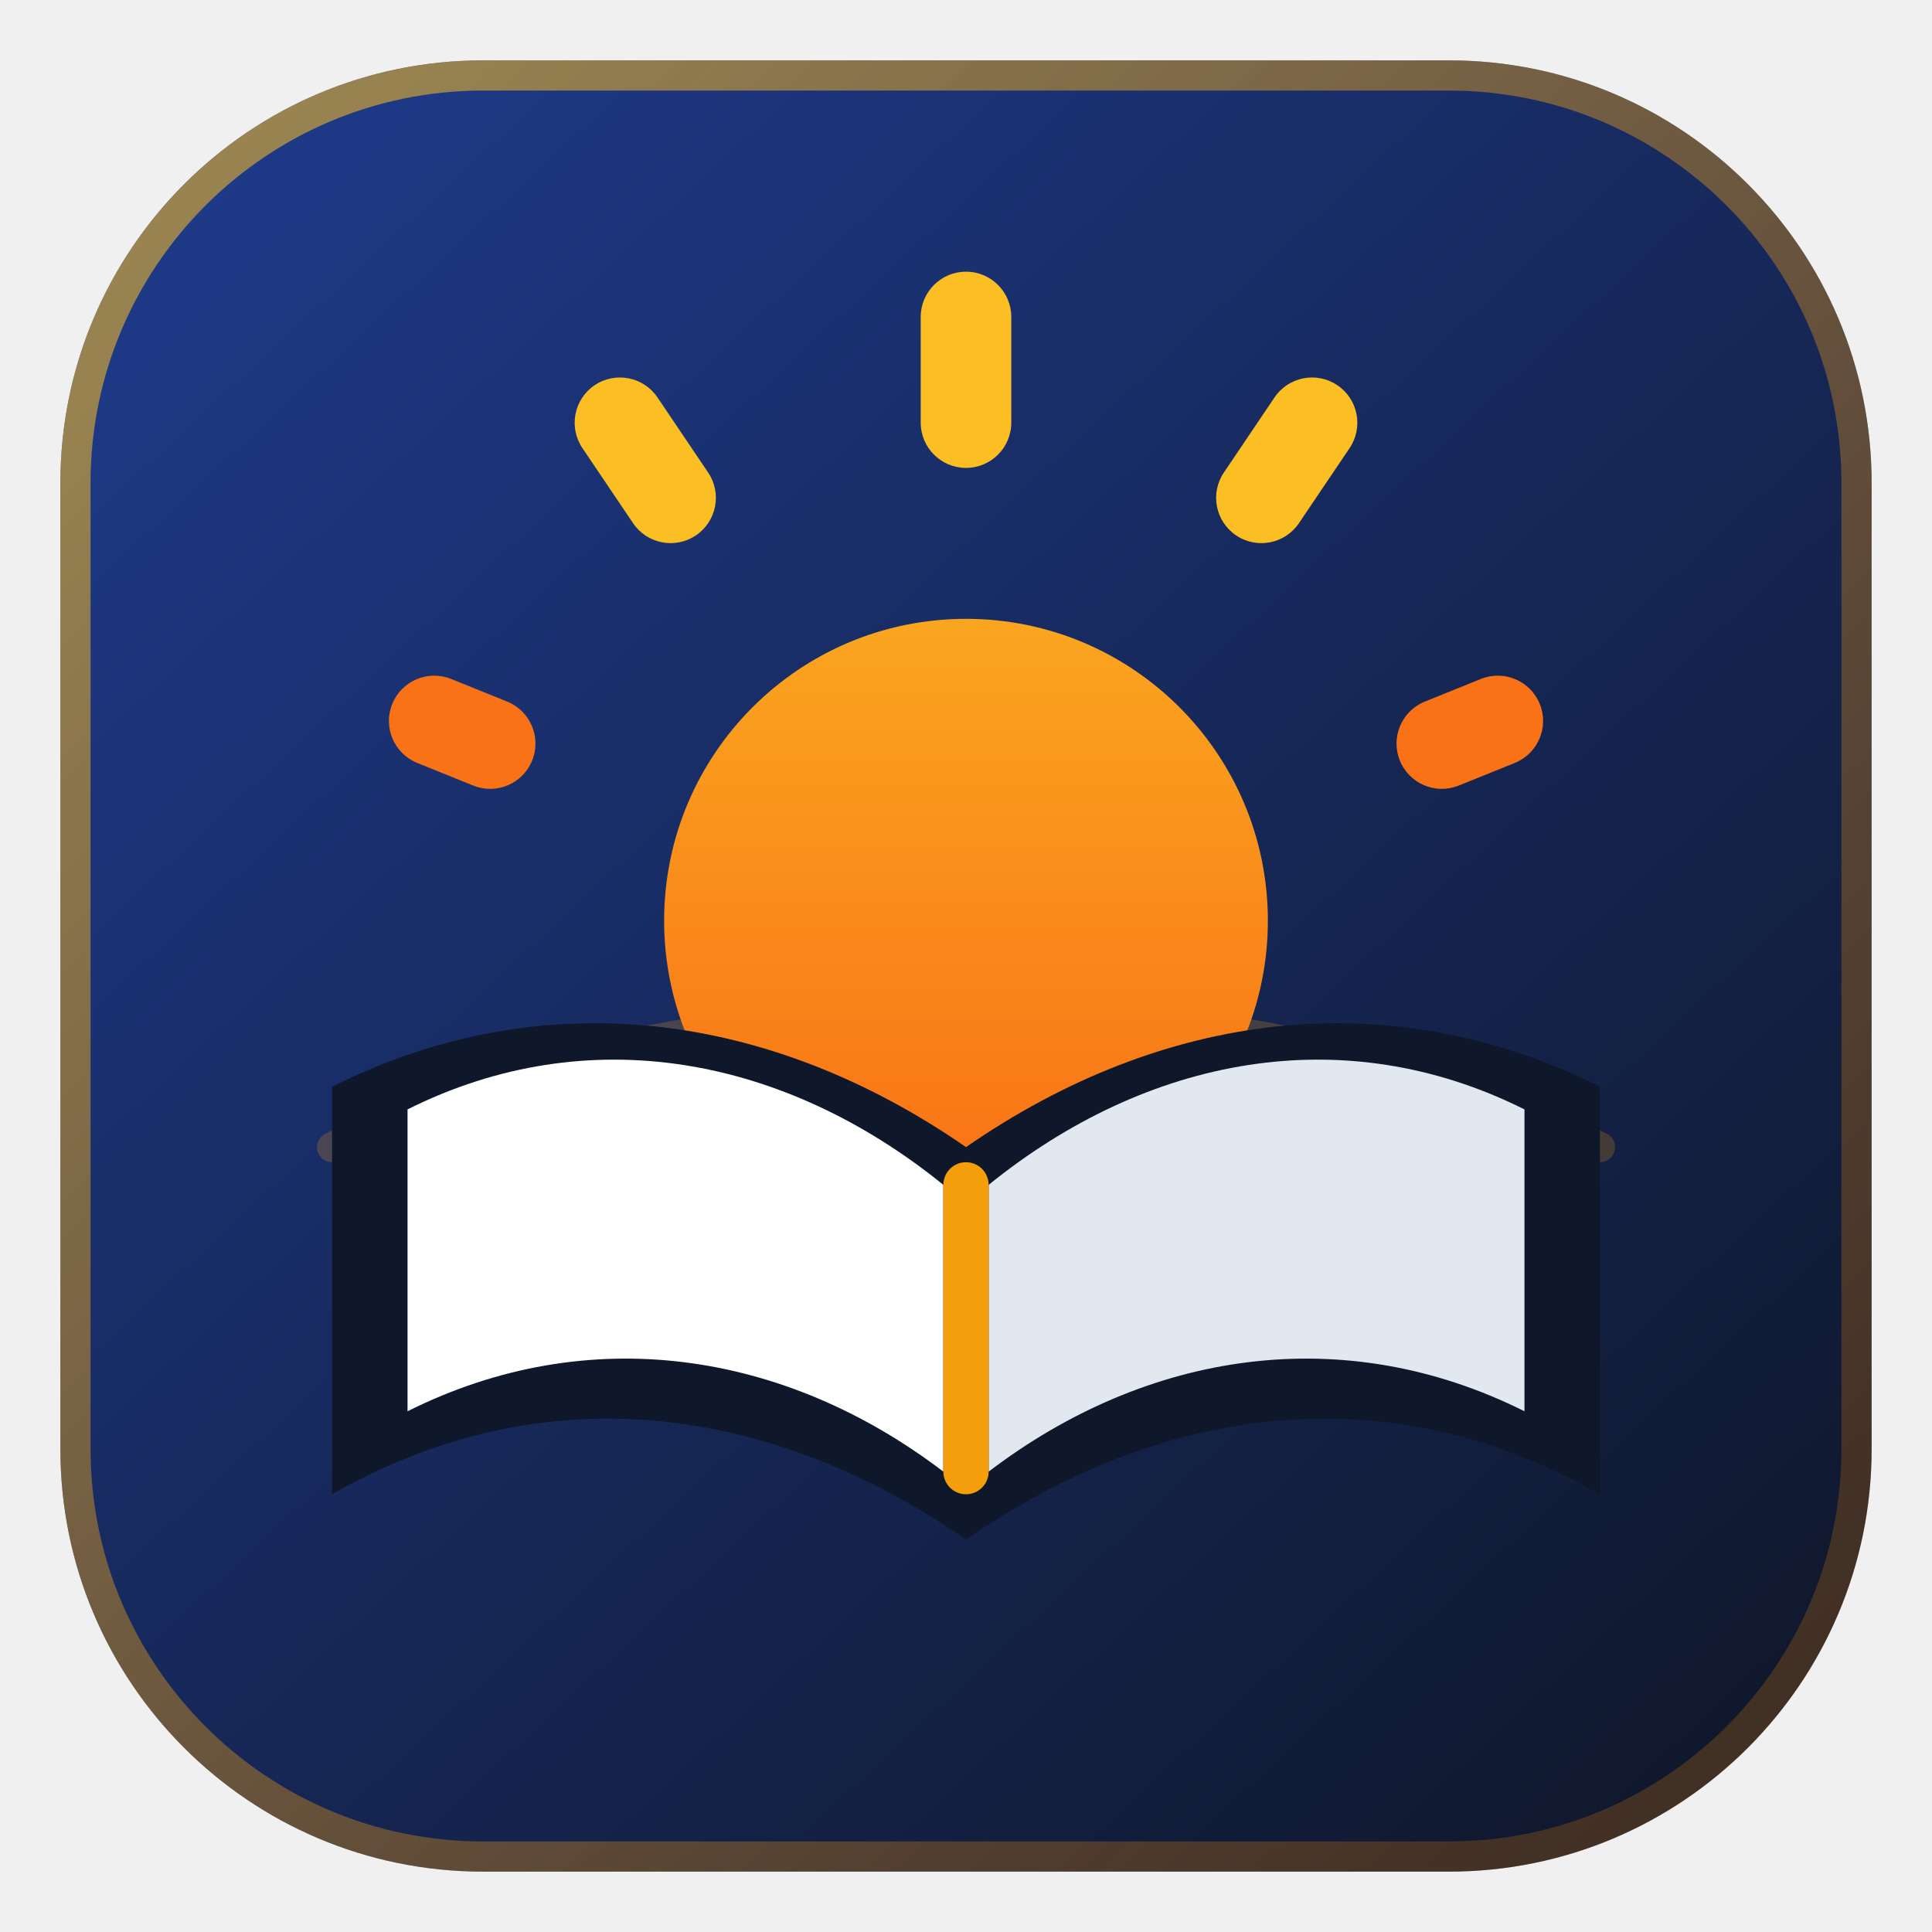
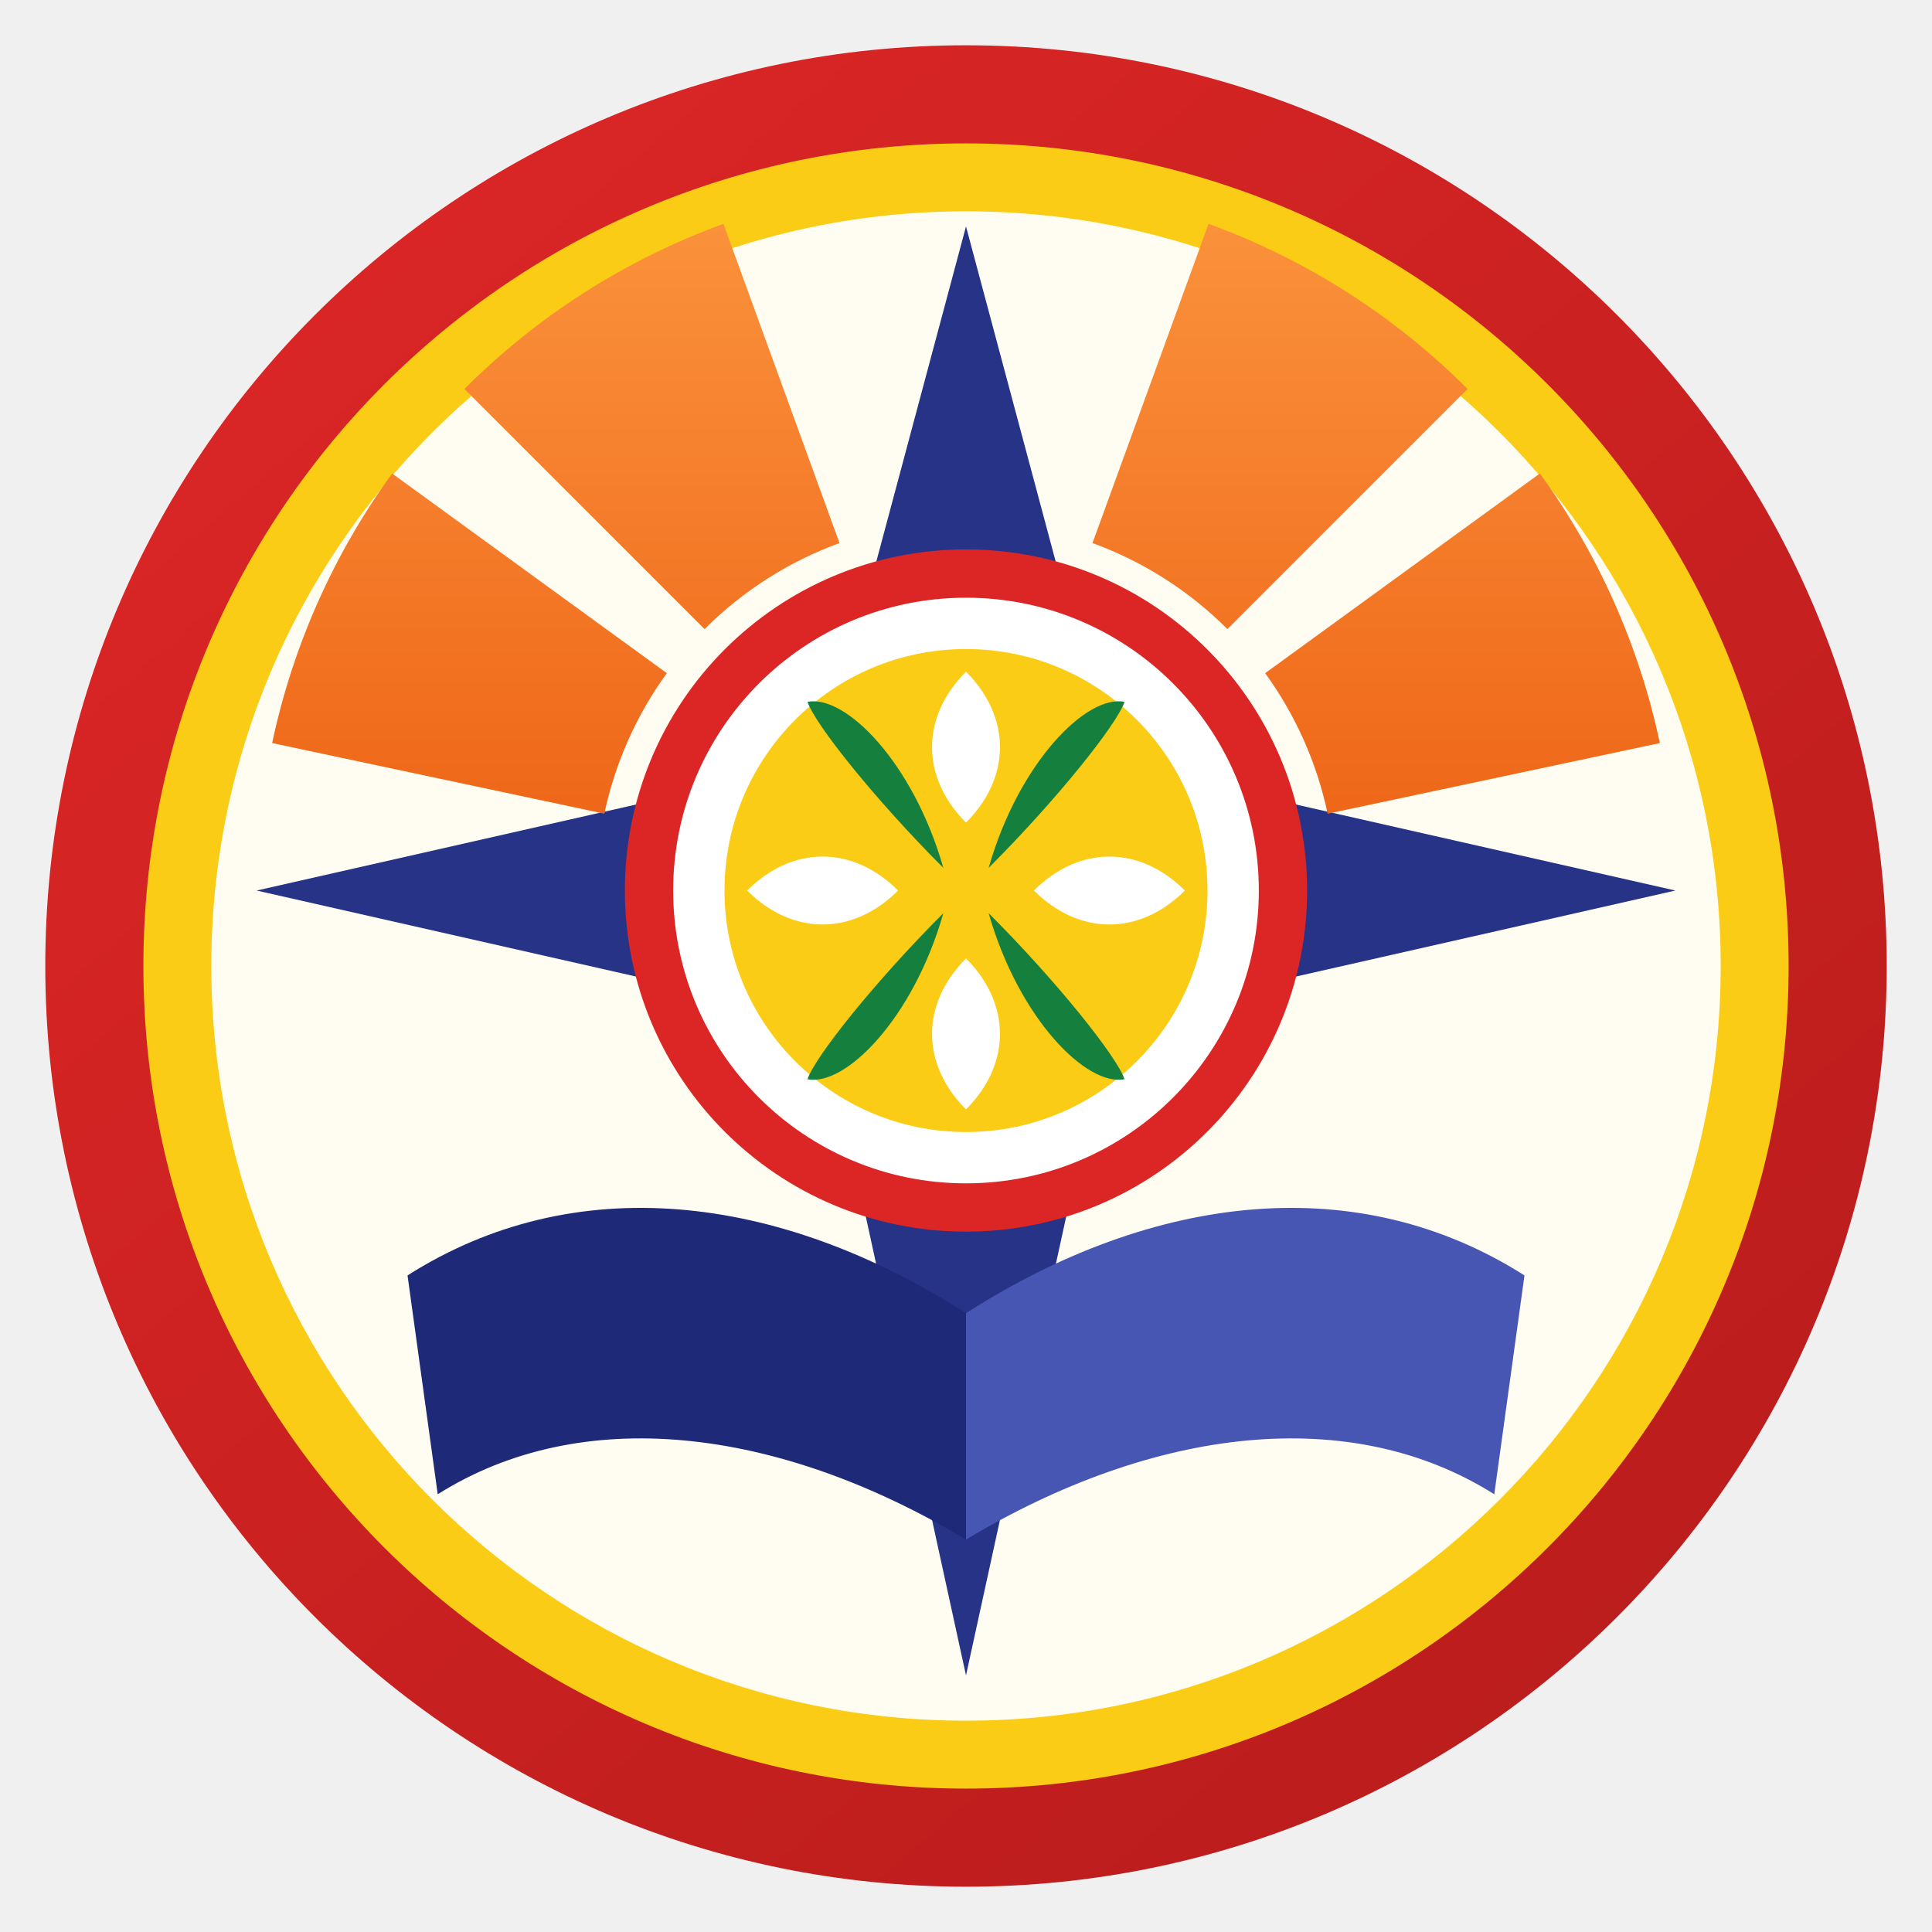
<svg xmlns="http://www.w3.org/2000/svg" viewBox="0 0 128 128" width="128" height="128" fill="none">
  <defs>
-     <linearGradient id="unpam-navy" x1="12" y1="8" x2="116" y2="120" gradientUnits="userSpaceOnUse">
-       <stop offset="0%" stop-color="#1E3A8A" />
-       <stop offset="100%" stop-color="#0F172A" />
+     <linearGradient id="unpam-red" x1="16" y1="8" x2="112" y2="120" gradientUnits="userSpaceOnUse">
+       <stop offset="0%" stop-color="#DC2626" />
+       <stop offset="100%" stop-color="#B91C1C" />
    </linearGradient>
-     <linearGradient id="mentari-sun" x1="64" y1="22" x2="64" y2="78" gradientUnits="userSpaceOnUse">
-       <stop offset="0%" stop-color="#FBBF24" />
-       <stop offset="100%" stop-color="#F97316" />
-     </linearGradient>
-     <linearGradient id="gold-trim" x1="16" y1="16" x2="112" y2="112" gradientUnits="userSpaceOnUse">
-       <stop offset="0%" stop-color="#FBBF24" stop-opacity="0.55" />
-       <stop offset="100%" stop-color="#D97706" stop-opacity="0.25" />
+     <linearGradient id="mentari-orange" x1="64" y1="14" x2="64" y2="68" gradientUnits="userSpaceOnUse">
+       <stop offset="0%" stop-color="#FB923C" />
+       <stop offset="100%" stop-color="#EA580C" />
    </linearGradient>
  </defs>
-   <rect x="4" y="4" width="120" height="120" rx="28" fill="url(#unpam-navy)" />
-   <rect x="5" y="5" width="118" height="118" rx="27" stroke="url(#gold-trim)" stroke-width="2" />
-   <path d="M22 76C34 70 48 67 64 67C80 67 94 70 106 76" stroke="#F59E0B" stroke-opacity="0.22" stroke-width="2" stroke-linecap="round" />
-   <rect x="61" y="18" width="6" height="13" rx="3" fill="#FBBF24" />
-   <rect x="61" y="18" width="6" height="12" rx="3" fill="#FBBF24" transform="rotate(-34 64 62)" />
-   <rect x="61" y="18" width="6" height="12" rx="3" fill="#FBBF24" transform="rotate(34 64 62)" />
-   <rect x="61" y="21" width="6" height="10" rx="3" fill="#F97316" transform="rotate(-68 64 62)" />
-   <rect x="61" y="21" width="6" height="10" rx="3" fill="#F97316" transform="rotate(68 64 62)" />
-   <circle cx="64" cy="61" r="20" fill="url(#mentari-sun)" />
-   <path d="M22 72C36 65 51 67 64 76C77 67 92 65 106 72V99C92 91 77 93 64 102C51 93 36 91 22 99V72Z" fill="#0F172A" />
-   <path d="M27 73.5C39 67.5 52 70 62.5 78.5V97.5C52 89.5 39 87.5 27 93.5V73.5Z" fill="#FFFFFF" />
-   <path d="M101 73.5C89 67.5 76 70 65.5 78.5V97.5C76 89.5 89 87.5 101 93.5V73.5Z" fill="#E2E8F0" />
-   <rect x="62.5" y="77" width="3" height="22" rx="1.5" fill="#F59E0B" />
+   <circle cx="64" cy="64" r="61" fill="url(#unpam-red)" />
+   <circle cx="64" cy="64" r="54.5" fill="#FACC15" />
+   <circle cx="64" cy="64" r="50" fill="#FFFDF2" />
+   <path d="M64 15L73.5 50.5L111 59L73.5 67.5L64 111L54.5 67.5L17 59L54.5 50.5Z" fill="#263386" />
+   <g fill="url(#mentari-orange)">
+     <path d="M18.03 49.23 A47 47 0 0 1 25.98 31.37 L44.18 44.60 A24.5 24.5 0 0 0 40.04 53.91 Z" />
+     <path d="M30.77 25.77 A47 47 0 0 1 47.93 14.83 L55.62 35.98 A24.5 24.5 0 0 0 46.68 41.68 Z" />
+     <path d="M80.07 14.83 A47 47 0 0 1 97.23 25.77 L81.32 41.68 A24.5 24.5 0 0 0 72.38 35.98 Z" />
+     <path d="M102.02 31.37 A47 47 0 0 1 109.97 49.23 L87.96 53.91 A24.5 24.5 0 0 0 83.82 44.60 Z" />
+   </g>
+   <path d="M27 84.5C38 77.5 51.5 79 64 87V102C51.5 94.5 38.5 93 29 99L27 84.5Z" fill="#1E2978" />
+   <path d="M101 84.5C90 77.5 76.5 79 64 87V102C76.5 94.5 89.5 93 99 99L101 84.5Z" fill="#4756B3" />
+   <circle cx="64" cy="59" r="21" fill="#FFFFFF" stroke="#DC2626" stroke-width="3.2" />
+   <circle cx="64" cy="59" r="16" fill="#FACC15" />
+   <g fill="#15803D">
+     <path d="M62.5 57.5C58 53 54 48 53.5 46.5C56 46 60.5 50.5 62.5 57.5Z" />
+     <path d="M65.5 57.5C70 53 74 48 74.5 46.5C72 46 67.5 50.5 65.5 57.5Z" />
+     <path d="M62.5 60.5C58 65 54 70 53.5 71.5C56 72 60.5 67.5 62.5 60.5Z" />
+     <path d="M65.5 60.5C70 65 74 70 74.5 71.5C72 72 67.5 67.5 65.5 60.5Z" />
+   </g>
+   <g fill="#FFFFFF">
+     <path d="M64 44.5C67 47.5 67 51.5 64 54.5C61 51.5 61 47.5 64 44.5Z" />
+     <path d="M64 73.5C61 70.5 61 66.5 64 63.5C67 66.5 67 70.5 64 73.5Z" />
+     <path d="M49.5 59C52.5 56 56.5 56 59.5 59C56.5 62 52.5 62 49.5 59Z" />
+     <path d="M78.5 59C75.5 62 71.5 62 68.5 59C71.5 56 75.5 56 78.5 59Z" />
+   </g>
</svg>
